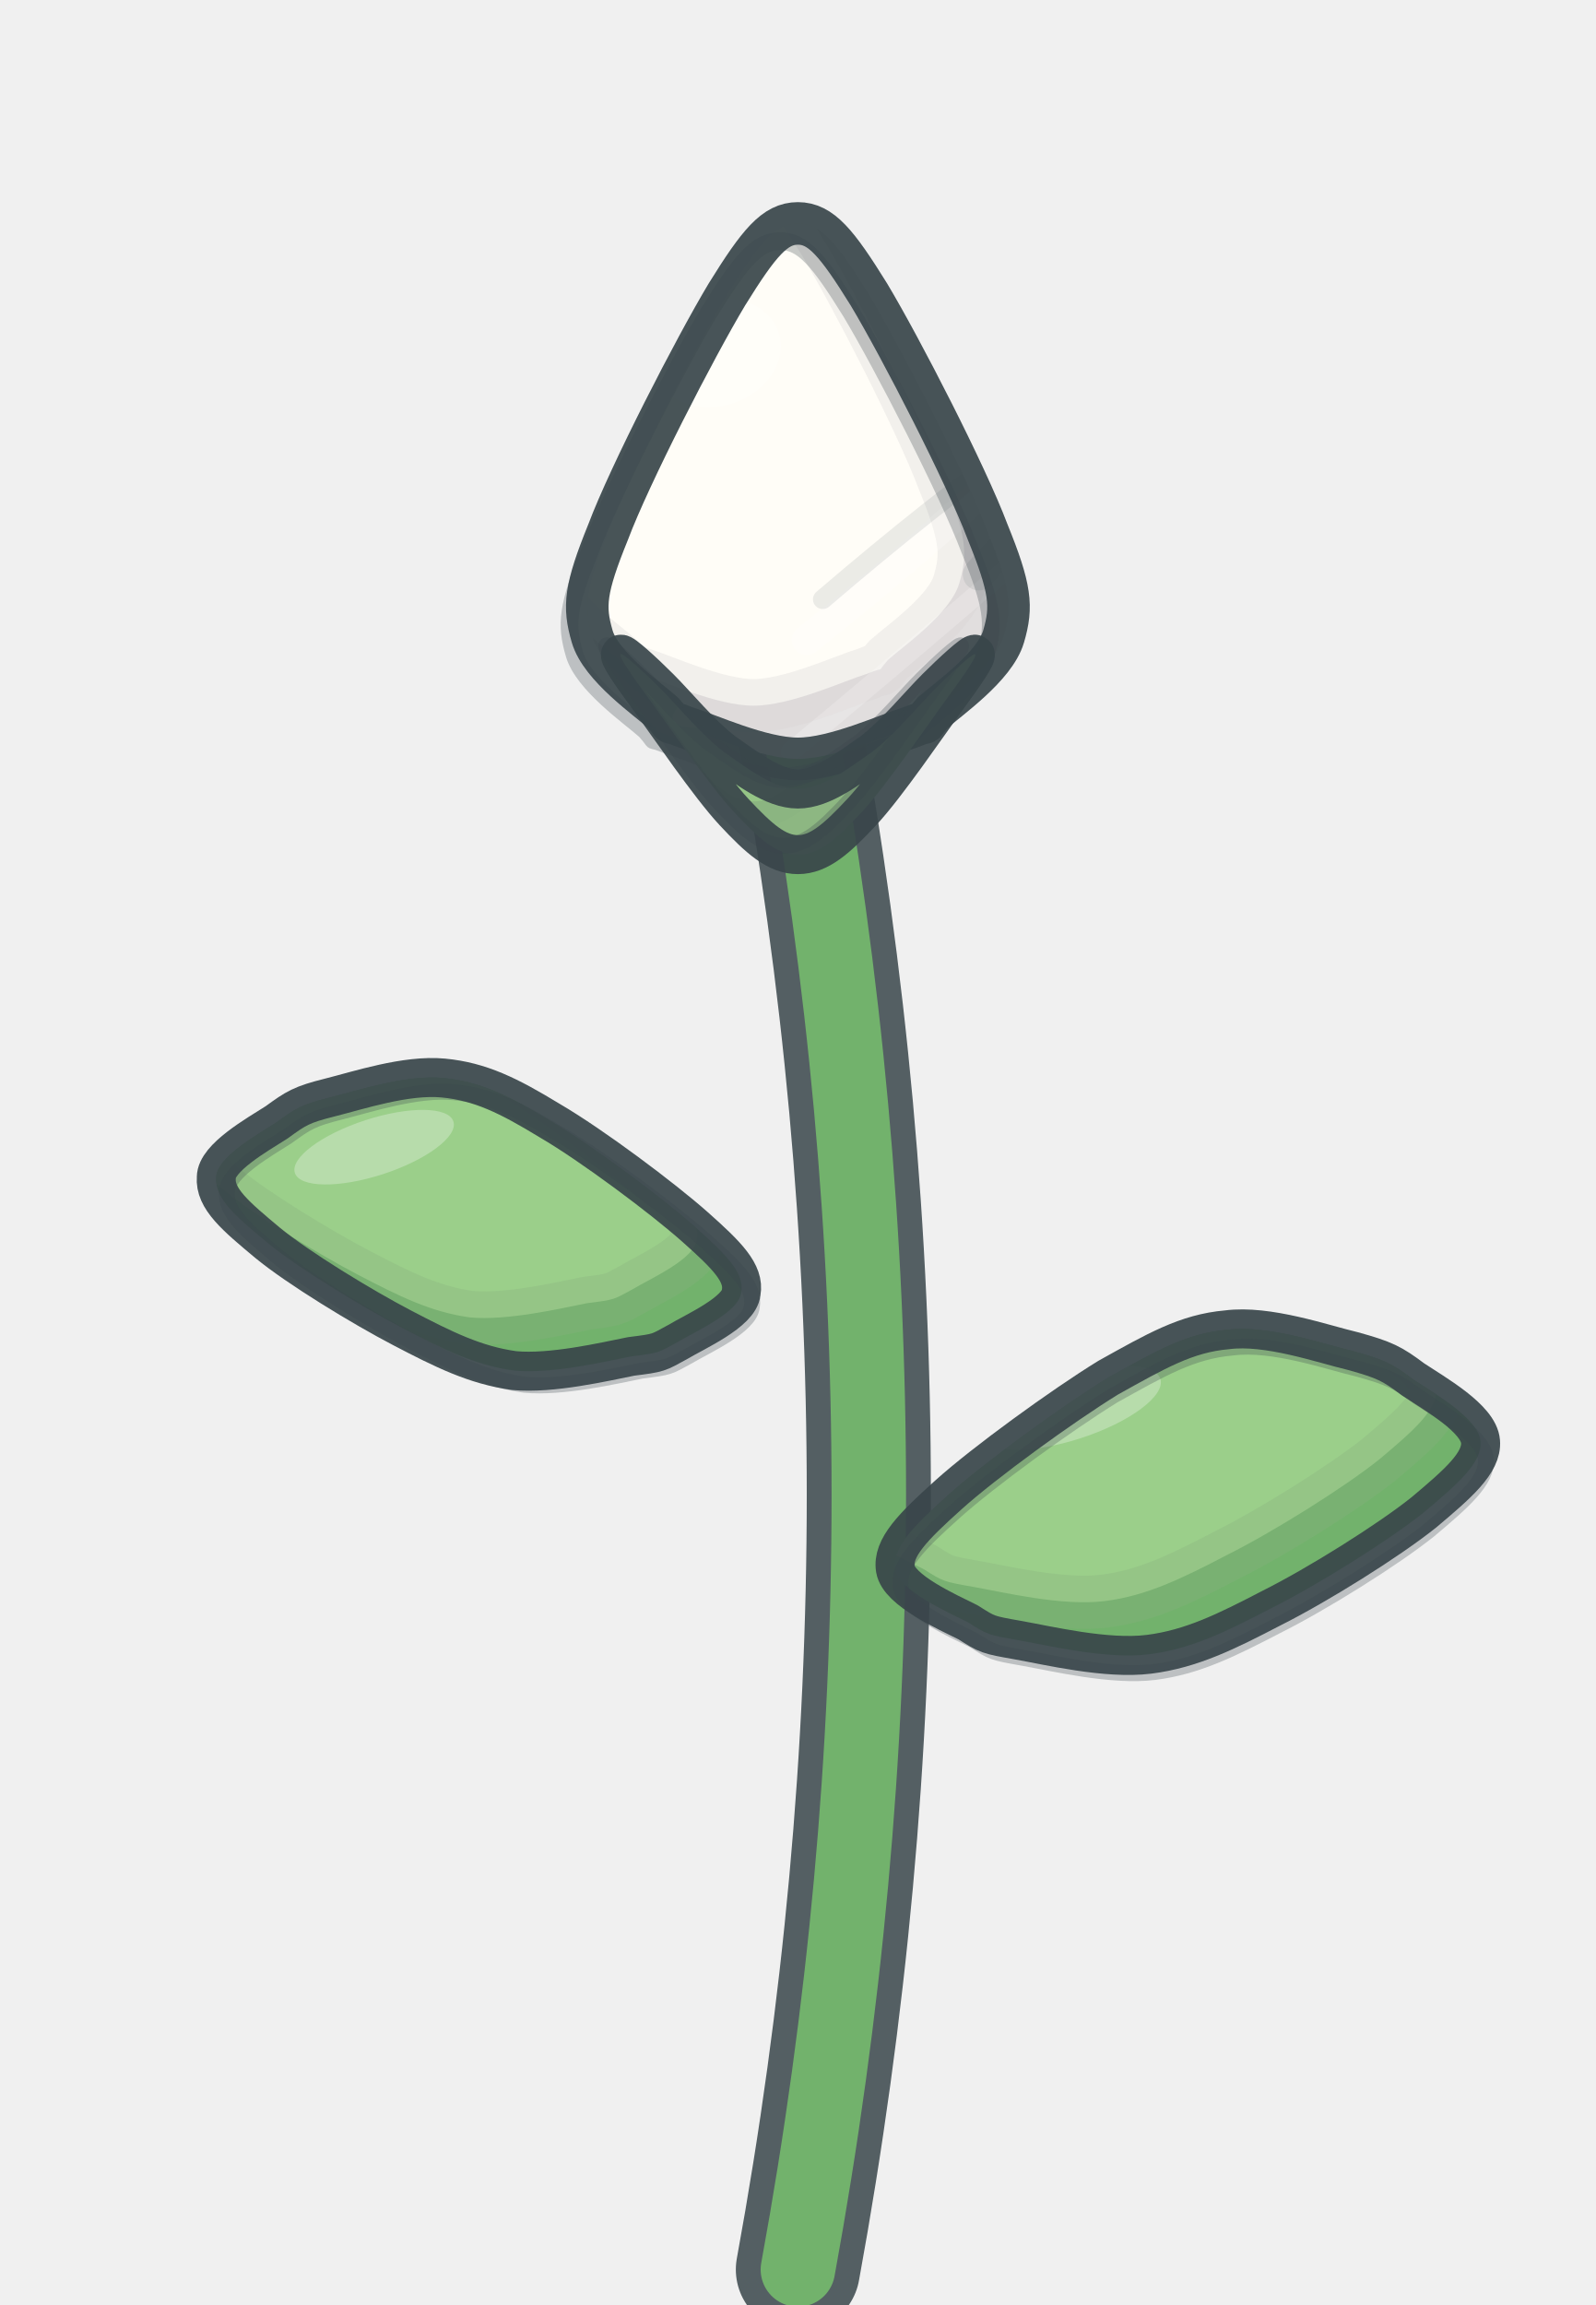
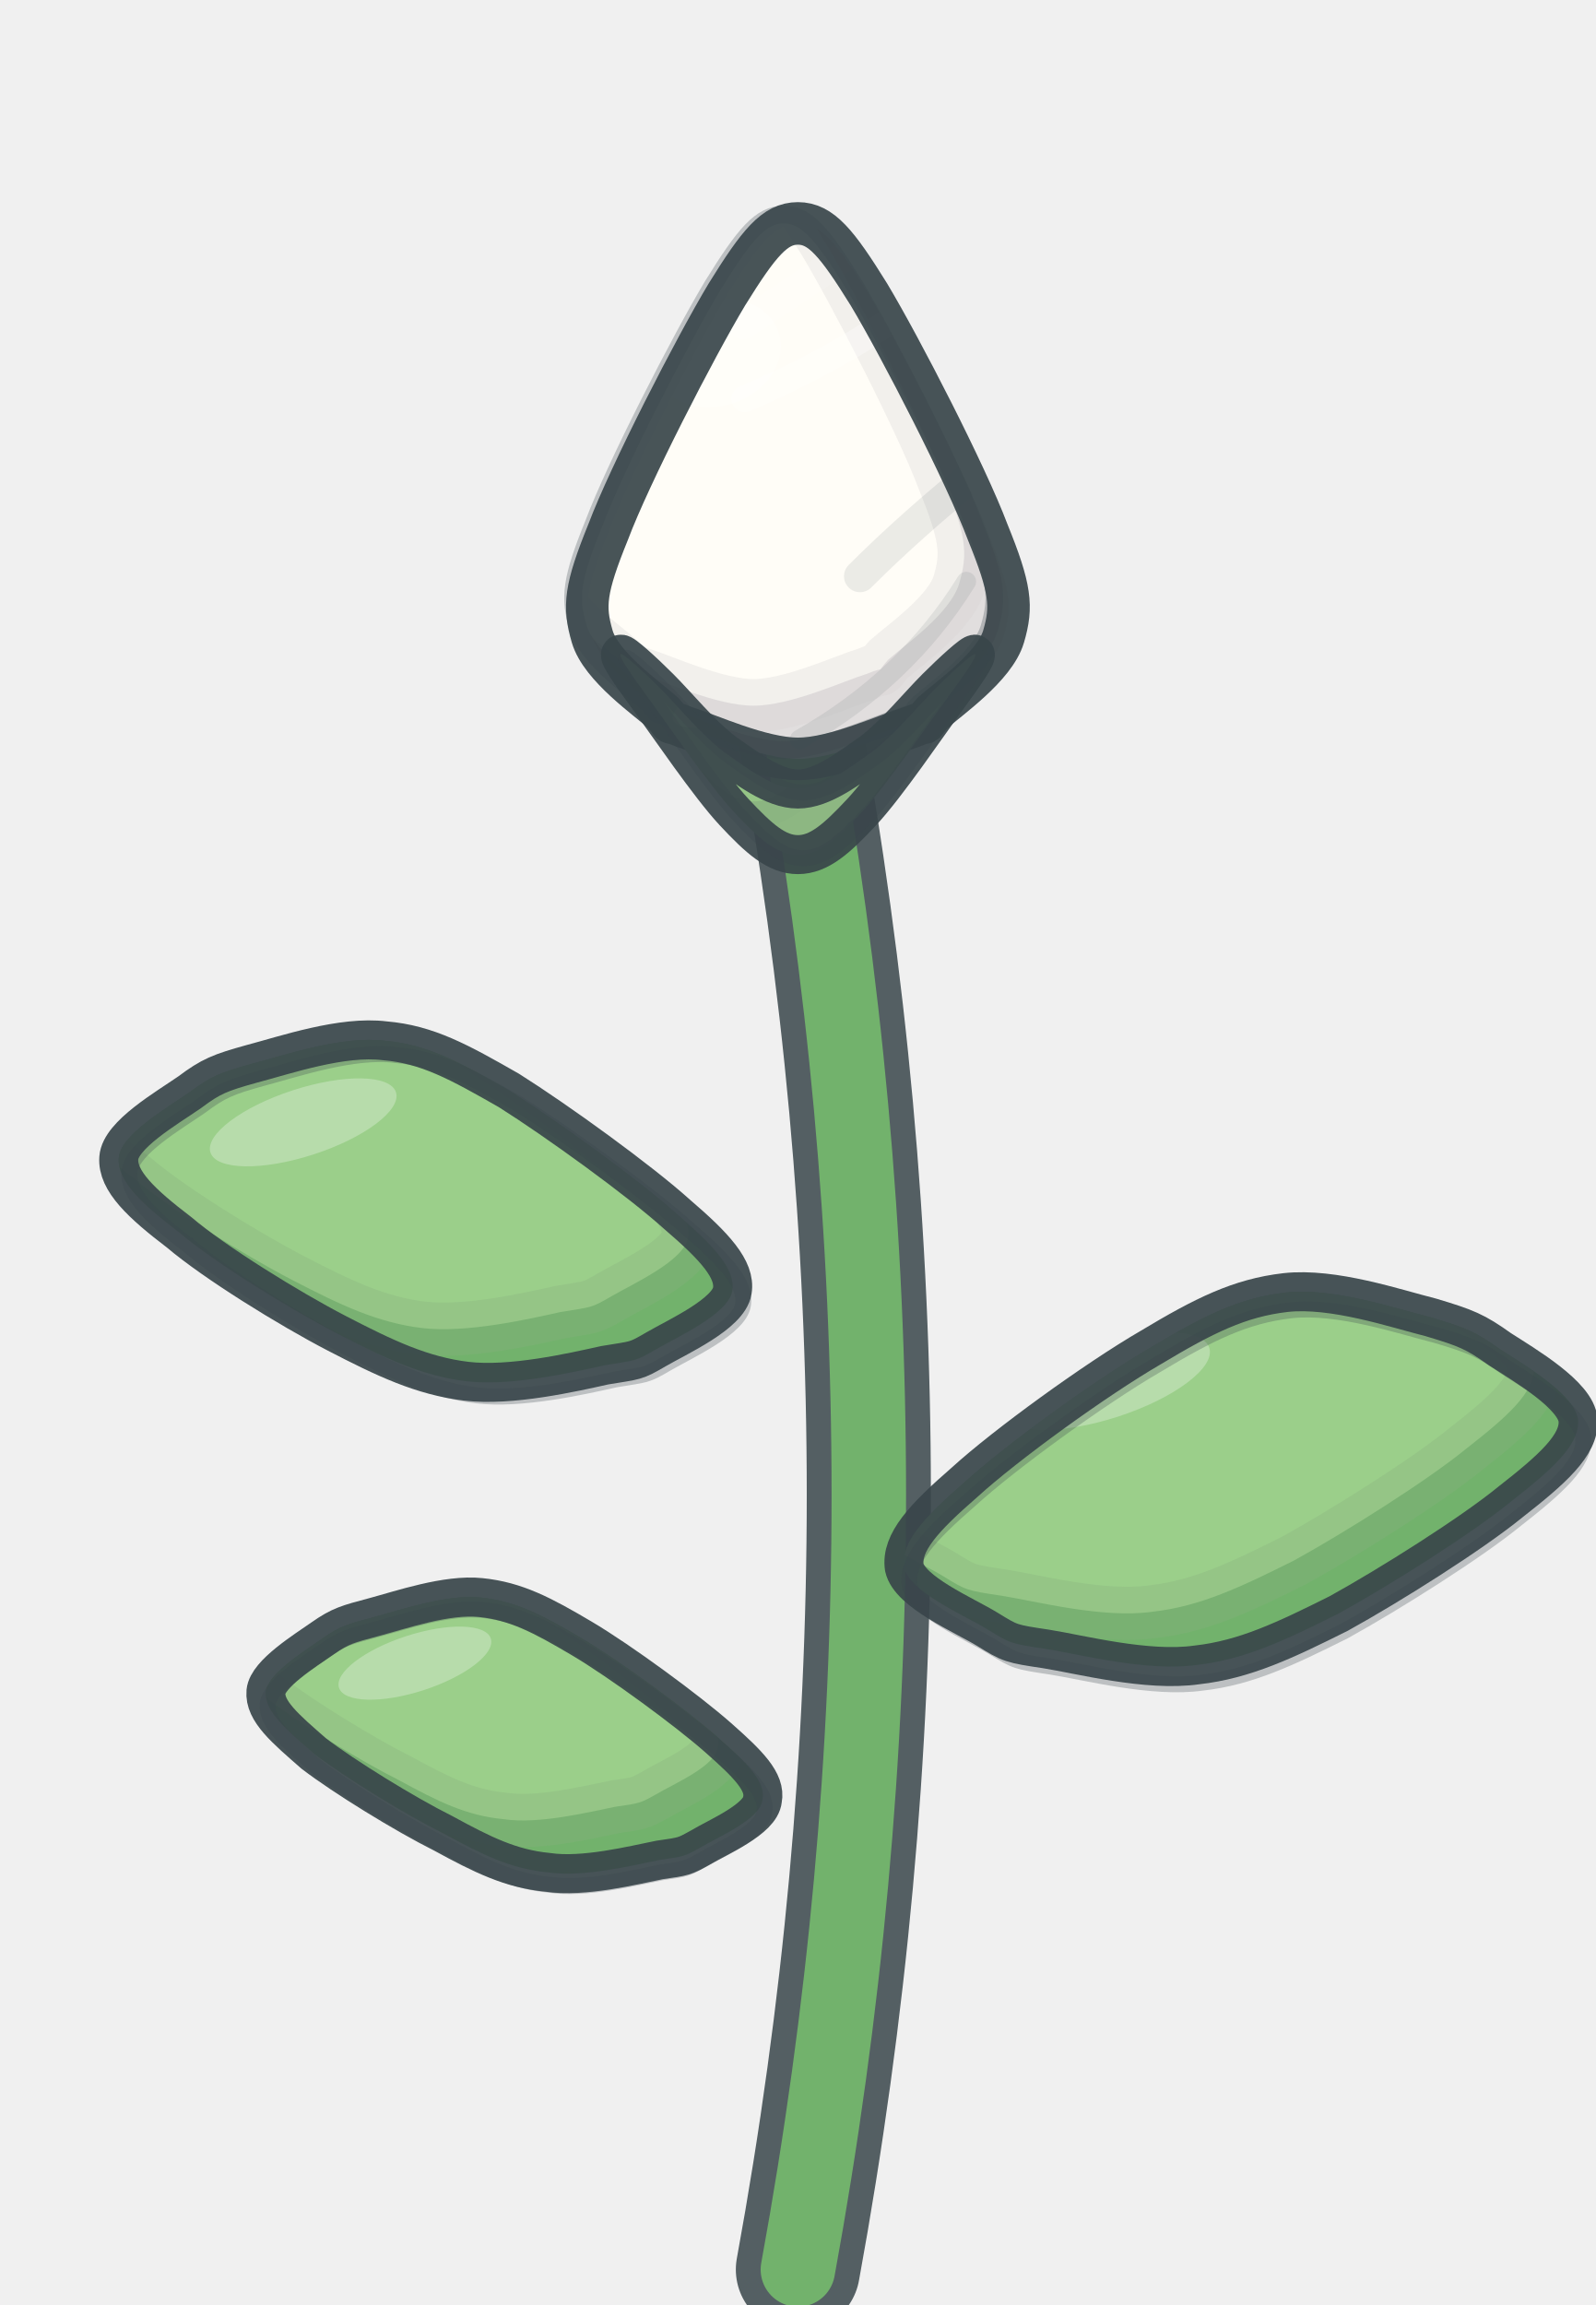
<svg xmlns="http://www.w3.org/2000/svg" width="90" height="130" viewBox="0 0 90 130">
  <path d="M45 128 Q53 84.3 45 40.6" fill="none" stroke="#38454A" stroke-width="7" stroke-linecap="round" stroke-linejoin="round" opacity="0.85" />
  <path d="M45 128 Q53 84.3 45 40.6" fill="none" stroke="#72B26C" stroke-width="4.2" stroke-linecap="round" stroke-linejoin="round" opacity="1" />
  <clipPath id="c1">
-     <path d="M54.6 91.5C53.4 90.9 50.7 89.7 50.5 88.5C50.3 87.3 51.5 86.1 53.5 84.3C55.5 82.5 59.9 79.3 62.5 77.7C65.2 76.2 66.9 75.2 69.2 75C71.5 74.7 74.6 75.8 76.3 76.2C78.1 76.7 78.5 76.9 79.7 77.8C80.9 78.6 83.4 80 83.5 81.3C83.6 82.5 82.2 83.7 80.3 85.3C78.3 86.9 74.3 89.4 71.7 90.7C69.2 92 67.2 93 64.8 93.3C62.4 93.6 59.1 92.8 57.4 92.5C55.7 92.2 55.7 92.2 54.6 91.5Z" />
+     <path d="M55.7 91.9C54.4 91.1 51.3 89.8 51 88.4C50.8 87 52.1 85.6 54.4 83.6C56.7 81.5 61.8 77.8 64.9 76C67.9 74.2 69.9 73.2 72.5 72.9C75.2 72.6 78.7 73.8 80.7 74.3C82.7 74.9 83.2 75.1 84.6 76.1C86 77 88.9 78.7 89 80.1C89.1 81.5 87.5 82.9 85.2 84.7C83 86.5 78.4 89.4 75.5 91C72.5 92.5 70.2 93.6 67.5 93.9C64.7 94.3 60.9 93.3 59 93C57 92.7 57 92.7 55.7 91.9Z" />
  </clipPath>
-   <path d="M54.6 91.5C53.4 90.9 50.7 89.7 50.5 88.5C50.3 87.3 51.5 86.1 53.5 84.3C55.5 82.5 59.9 79.3 62.5 77.7C65.2 76.2 66.9 75.2 69.2 75C71.5 74.7 74.6 75.8 76.3 76.2C78.1 76.7 78.5 76.9 79.7 77.8C80.9 78.6 83.4 80 83.5 81.3C83.6 82.5 82.2 83.7 80.3 85.3C78.3 86.9 74.3 89.4 71.7 90.7C69.2 92 67.2 93 64.8 93.3C62.4 93.6 59.1 92.8 57.4 92.5C55.7 92.2 55.7 92.2 54.6 91.5Z" fill="#72B26C" />
+   <path d="M55.7 91.9C54.4 91.1 51.3 89.8 51 88.4C50.8 87 52.1 85.6 54.4 83.6C56.7 81.5 61.8 77.8 64.9 76C67.9 74.2 69.9 73.2 72.5 72.9C75.2 72.6 78.7 73.8 80.7 74.3C82.7 74.9 83.2 75.1 84.6 76.1C86 77 88.9 78.7 89 80.1C89.1 81.5 87.5 82.9 85.2 84.7C83 86.5 78.4 89.4 75.5 91C72.5 92.5 70.2 93.6 67.5 93.9C64.7 94.3 60.9 93.3 59 93C57 92.7 57 92.7 55.7 91.9Z" fill="#72B26C" />
  <g clip-path="url(#c1)">
-     <path d="M54.6 91.5C53.4 90.9 50.7 89.7 50.5 88.5C50.3 87.3 51.5 86.1 53.5 84.3C55.5 82.5 59.9 79.3 62.5 77.7C65.2 76.2 66.9 75.2 69.2 75C71.5 74.7 74.6 75.8 76.3 76.2C78.1 76.7 78.5 76.9 79.7 77.8C80.9 78.6 83.4 80 83.5 81.3C83.6 82.5 82.2 83.7 80.3 85.3C78.3 86.9 74.3 89.4 71.7 90.7C69.2 92 67.2 93 64.8 93.3C62.4 93.6 59.1 92.8 57.4 92.5C55.7 92.2 55.7 92.2 54.6 91.5Z" fill="#9BCF8A" transform="translate(-2.5 -3)" />
-     <path d="M54.6 91.5C53.4 90.9 50.7 89.7 50.5 88.5C50.3 87.3 51.5 86.1 53.5 84.3C55.5 82.5 59.9 79.3 62.5 77.7C65.2 76.2 66.9 75.2 69.2 75C71.5 74.7 74.6 75.8 76.3 76.2C78.1 76.7 78.5 76.9 79.7 77.8C80.9 78.6 83.4 80 83.5 81.3C83.6 82.5 82.2 83.7 80.3 85.3C78.3 86.9 74.3 89.4 71.7 90.7C69.2 92 67.2 93 64.8 93.3C62.4 93.6 59.1 92.8 57.4 92.5C55.7 92.2 55.7 92.2 54.6 91.5Z" fill="none" stroke="#88af7f" stroke-width="3" opacity="0.32" transform="translate(-2.5 -3)" />
-     <ellipse cx="60.4" cy="79.4" rx="5.3" ry="1.8" fill="#fff" opacity="0.28" transform="rotate(-18 60.4 79.4)" />
+     <path d="M55.7 91.9C54.4 91.1 51.3 89.8 51 88.4C50.8 87 52.1 85.6 54.4 83.6C56.7 81.5 61.8 77.8 64.9 76C67.9 74.2 69.9 73.2 72.5 72.9C75.2 72.6 78.7 73.8 80.7 74.3C82.7 74.9 83.2 75.1 84.6 76.1C86 77 88.9 78.7 89 80.1C89.1 81.5 87.5 82.9 85.2 84.7C83 86.5 78.4 89.4 75.5 91C72.5 92.5 70.2 93.6 67.5 93.9C64.7 94.3 60.9 93.3 59 93C57 92.7 57 92.7 55.7 91.9Z" fill="#9BCF8A" transform="translate(-2.5 -3)" />
+     <path d="M55.7 91.9C54.4 91.1 51.3 89.8 51 88.4C50.8 87 52.1 85.6 54.4 83.6C56.7 81.5 61.8 77.8 64.9 76C67.9 74.2 69.9 73.2 72.5 72.9C75.2 72.6 78.7 73.8 80.7 74.3C82.7 74.9 83.2 75.1 84.6 76.1C86 77 88.9 78.7 89 80.1C89.1 81.5 87.5 82.9 85.2 84.7C83 86.5 78.4 89.4 75.5 91C72.5 92.5 70.2 93.6 67.5 93.9C64.7 94.3 60.9 93.3 59 93C57 92.7 57 92.7 55.7 91.9Z" fill="none" stroke="#88af7f" stroke-width="3" opacity="0.32" transform="translate(-2.5 -3)" />
+     <ellipse cx="62.4" cy="77.9" rx="6.1" ry="2.1" fill="#fff" opacity="0.28" transform="rotate(-18 62.4 77.9)" />
  </g>
-   <path d="M54.6 91.5C53.4 90.9 50.7 89.7 50.5 88.5C50.3 87.3 51.5 86.1 53.5 84.3C55.5 82.5 59.9 79.3 62.5 77.7C65.2 76.2 66.9 75.2 69.2 75C71.5 74.7 74.6 75.8 76.3 76.2C78.1 76.7 78.5 76.9 79.7 77.8C80.9 78.6 83.4 80 83.5 81.3C83.6 82.5 82.2 83.7 80.3 85.3C78.3 86.9 74.3 89.4 71.7 90.7C69.2 92 67.2 93 64.8 93.3C62.4 93.6 59.1 92.8 57.4 92.5C55.7 92.2 55.7 92.2 54.6 91.5Z" fill="none" stroke="#38454A" stroke-width="2.2" stroke-linejoin="round" stroke-linecap="round" opacity="0.92" />
-   <path d="M54.6 91.5C53.4 90.9 50.7 89.7 50.5 88.5C50.3 87.3 51.5 86.1 53.5 84.3C55.5 82.5 59.9 79.3 62.5 77.7C65.2 76.2 66.9 75.2 69.2 75C71.5 74.7 74.6 75.8 76.3 76.2C78.1 76.7 78.5 76.9 79.7 77.8C80.9 78.6 83.4 80 83.5 81.3C83.6 82.5 82.2 83.7 80.3 85.3C78.3 86.9 74.3 89.4 71.7 90.7C69.2 92 67.2 93 64.8 93.3C62.4 93.6 59.1 92.8 57.4 92.5C55.7 92.2 55.7 92.2 54.6 91.5Z" fill="none" stroke="#38454A" stroke-width="0.9" stroke-linejoin="round" opacity="0.28" transform="translate(0.3 1)" />
+   <path d="M55.7 91.9C54.4 91.1 51.3 89.8 51 88.4C50.8 87 52.1 85.6 54.4 83.6C56.7 81.5 61.8 77.8 64.9 76C67.9 74.2 69.9 73.2 72.5 72.9C75.2 72.6 78.7 73.8 80.7 74.3C82.7 74.9 83.2 75.1 84.6 76.1C86 77 88.9 78.7 89 80.1C89.1 81.5 87.5 82.9 85.2 84.7C83 86.5 78.4 89.4 75.5 91C72.5 92.5 70.2 93.6 67.5 93.9C64.7 94.3 60.9 93.3 59 93C57 92.7 57 92.7 55.7 91.9Z" fill="none" stroke="#38454A" stroke-width="2.2" stroke-linejoin="round" stroke-linecap="round" opacity="0.92" />
+   <path d="M55.7 91.9C54.4 91.1 51.3 89.8 51 88.4C50.8 87 52.1 85.6 54.4 83.6C56.7 81.5 61.8 77.8 64.9 76C67.9 74.2 69.9 73.2 72.5 72.9C75.2 72.6 78.7 73.8 80.7 74.3C82.7 74.9 83.2 75.1 84.6 76.1C86 77 88.9 78.7 89 80.1C89.1 81.5 87.5 82.9 85.2 84.7C83 86.5 78.4 89.4 75.5 91C72.5 92.5 70.2 93.6 67.5 93.9C64.7 94.3 60.9 93.3 59 93C57 92.7 57 92.7 55.7 91.9Z" fill="none" stroke="#38454A" stroke-width="0.9" stroke-linejoin="round" opacity="0.28" transform="translate(0.3 1)" />
  <clipPath id="c2">
-     <path d="M38.2 75.7C39.2 75.1 41.7 74 41.8 72.9C42 71.8 41 70.8 39.2 69.2C37.4 67.6 33.4 64.6 31 63.2C28.7 61.8 27.1 61 25 60.8C22.9 60.6 20.2 61.5 18.6 61.9C17 62.3 16.7 62.5 15.6 63.3C14.5 64 12.2 65.3 12.2 66.4C12.1 67.6 13.3 68.6 15.1 70.1C16.8 71.5 20.4 73.7 22.7 74.9C25 76.1 26.8 77 29 77.3C31.1 77.5 34.1 76.8 35.6 76.5C37.2 76.3 37.1 76.3 38.2 75.7Z" />
+     <path d="M37 76.1C38.2 75.4 41.1 74.1 41.3 72.8C41.5 71.6 40.3 70.3 38.2 68.5C36.1 66.6 31.4 63.2 28.7 61.5C25.9 59.9 24.1 58.9 21.7 58.7C19.3 58.4 16.1 59.5 14.2 60C12.4 60.5 11.9 60.7 10.7 61.6C9.4 62.5 6.8 64 6.7 65.3C6.6 66.6 8 67.9 10.1 69.5C12.1 71.2 16.3 73.8 19 75.2C21.7 76.6 23.8 77.6 26.3 77.9C28.8 78.2 32.3 77.4 34.1 77C35.9 76.7 35.8 76.8 37 76.1Z" />
  </clipPath>
-   <path d="M38.2 75.7C39.2 75.1 41.7 74 41.8 72.9C42 71.8 41 70.8 39.2 69.2C37.4 67.6 33.4 64.6 31 63.2C28.7 61.8 27.1 61 25 60.8C22.9 60.6 20.2 61.5 18.6 61.9C17 62.3 16.7 62.5 15.6 63.3C14.5 64 12.2 65.3 12.2 66.4C12.1 67.6 13.3 68.6 15.1 70.1C16.8 71.5 20.4 73.7 22.7 74.9C25 76.1 26.8 77 29 77.3C31.1 77.5 34.1 76.8 35.6 76.5C37.2 76.3 37.1 76.3 38.2 75.7Z" fill="#72B26C" />
+   <path d="M37 76.1C38.2 75.4 41.1 74.1 41.3 72.8C41.5 71.6 40.3 70.3 38.2 68.5C36.1 66.6 31.4 63.2 28.7 61.5C25.9 59.9 24.1 58.9 21.7 58.7C19.3 58.4 16.1 59.5 14.2 60C12.4 60.5 11.9 60.7 10.7 61.6C9.4 62.5 6.8 64 6.7 65.3C6.6 66.6 8 67.9 10.1 69.5C12.1 71.2 16.3 73.8 19 75.2C21.7 76.6 23.8 77.6 26.3 77.9C28.8 78.2 32.3 77.4 34.1 77C35.9 76.7 35.8 76.8 37 76.1Z" fill="#72B26C" />
  <g clip-path="url(#c2)">
-     <path d="M38.2 75.7C39.2 75.1 41.7 74 41.8 72.9C42 71.8 41 70.8 39.2 69.2C37.4 67.6 33.4 64.6 31 63.2C28.7 61.8 27.1 61 25 60.8C22.9 60.6 20.2 61.5 18.6 61.9C17 62.3 16.7 62.5 15.6 63.3C14.5 64 12.2 65.3 12.2 66.4C12.1 67.6 13.3 68.6 15.1 70.1C16.8 71.5 20.4 73.7 22.7 74.9C25 76.1 26.8 77 29 77.3C31.1 77.5 34.1 76.8 35.6 76.5C37.2 76.3 37.1 76.3 38.2 75.7Z" fill="#9BCF8A" transform="translate(-2.5 -3)" />
-     <path d="M38.2 75.7C39.2 75.1 41.7 74 41.8 72.9C42 71.8 41 70.8 39.2 69.2C37.4 67.6 33.4 64.6 31 63.2C28.7 61.8 27.1 61 25 60.8C22.9 60.6 20.2 61.5 18.6 61.9C17 62.3 16.7 62.5 15.6 63.3C14.5 64 12.2 65.3 12.2 66.4C12.1 67.6 13.3 68.6 15.1 70.1C16.8 71.5 20.4 73.7 22.7 74.9C25 76.1 26.8 77 29 77.3C31.1 77.5 34.1 76.8 35.6 76.5C37.2 76.3 37.1 76.3 38.2 75.7Z" fill="none" stroke="#88af7f" stroke-width="3" opacity="0.32" transform="translate(-2.5 -3)" />
-     <ellipse cx="21.1" cy="64.7" rx="4.7" ry="1.6" fill="#fff" opacity="0.28" transform="rotate(-18 21.1 64.7)" />
+     <path d="M37 76.1C38.2 75.4 41.1 74.1 41.3 72.8C41.5 71.6 40.3 70.3 38.2 68.5C36.1 66.6 31.4 63.2 28.7 61.5C25.9 59.9 24.1 58.9 21.7 58.7C19.3 58.4 16.1 59.5 14.2 60C12.4 60.5 11.9 60.7 10.7 61.6C9.4 62.5 6.8 64 6.7 65.3C6.6 66.6 8 67.9 10.1 69.5C12.1 71.2 16.3 73.8 19 75.2C21.7 76.6 23.8 77.6 26.3 77.9C28.8 78.2 32.3 77.4 34.1 77C35.9 76.7 35.8 76.8 37 76.1Z" fill="#9BCF8A" transform="translate(-2.5 -3)" />
+     <path d="M37 76.1C38.2 75.4 41.1 74.1 41.3 72.8C41.5 71.6 40.3 70.3 38.2 68.5C36.1 66.6 31.4 63.2 28.7 61.5C25.9 59.9 24.1 58.9 21.7 58.7C19.3 58.4 16.1 59.5 14.2 60C12.4 60.5 11.9 60.7 10.7 61.6C9.4 62.5 6.8 64 6.7 65.3C6.6 66.6 8 67.9 10.1 69.5C12.1 71.2 16.3 73.8 19 75.2C21.7 76.6 23.8 77.6 26.3 77.9C28.8 78.2 32.3 77.4 34.1 77C35.9 76.7 35.8 76.8 37 76.1Z" fill="none" stroke="#88af7f" stroke-width="3" opacity="0.32" transform="translate(-2.5 -3)" />
+     <ellipse cx="17.1" cy="63.3" rx="5.5" ry="1.9" fill="#fff" opacity="0.28" transform="rotate(-18 17.1 63.3)" />
  </g>
-   <path d="M38.2 75.7C39.2 75.1 41.7 74 41.8 72.9C42 71.8 41 70.8 39.2 69.2C37.4 67.6 33.4 64.6 31 63.2C28.7 61.8 27.1 61 25 60.8C22.9 60.6 20.2 61.5 18.6 61.9C17 62.3 16.7 62.5 15.6 63.3C14.5 64 12.2 65.3 12.2 66.4C12.1 67.6 13.3 68.6 15.1 70.1C16.8 71.5 20.4 73.7 22.7 74.9C25 76.1 26.8 77 29 77.3C31.1 77.5 34.1 76.8 35.6 76.5C37.2 76.3 37.1 76.3 38.2 75.7Z" fill="none" stroke="#38454A" stroke-width="2.2" stroke-linejoin="round" stroke-linecap="round" opacity="0.92" />
-   <path d="M38.2 75.7C39.2 75.1 41.7 74 41.8 72.9C42 71.8 41 70.8 39.2 69.2C37.4 67.6 33.4 64.6 31 63.2C28.7 61.8 27.1 61 25 60.8C22.9 60.6 20.2 61.5 18.6 61.9C17 62.3 16.7 62.5 15.6 63.3C14.5 64 12.2 65.3 12.2 66.4C12.1 67.6 13.3 68.6 15.1 70.1C16.8 71.5 20.4 73.7 22.7 74.9C25 76.1 26.8 77 29 77.3C31.1 77.5 34.1 76.8 35.6 76.5C37.2 76.3 37.1 76.3 38.2 75.7Z" fill="none" stroke="#38454A" stroke-width="0.9" stroke-linejoin="round" opacity="0.28" transform="translate(0.6 0.8)" />
+   <path d="M37 76.1C38.2 75.4 41.1 74.1 41.3 72.8C41.5 71.6 40.3 70.3 38.2 68.5C36.1 66.6 31.4 63.2 28.7 61.5C25.9 59.9 24.1 58.9 21.7 58.7C19.3 58.4 16.1 59.5 14.2 60C12.4 60.5 11.9 60.7 10.7 61.6C9.4 62.5 6.8 64 6.7 65.3C6.6 66.6 8 67.9 10.1 69.5C12.1 71.2 16.3 73.8 19 75.2C21.7 76.6 23.8 77.6 26.3 77.9C28.8 78.2 32.3 77.4 34.1 77C35.9 76.7 35.8 76.8 37 76.1Z" fill="none" stroke="#38454A" stroke-width="2.2" stroke-linejoin="round" stroke-linecap="round" opacity="0.92" />
+   <path d="M37 76.1C38.2 75.4 41.1 74.1 41.3 72.8C41.5 71.6 40.3 70.3 38.2 68.5C36.1 66.6 31.4 63.2 28.7 61.5C25.9 59.9 24.1 58.9 21.7 58.7C19.3 58.4 16.1 59.5 14.2 60C12.4 60.5 11.9 60.7 10.7 61.6C9.4 62.5 6.8 64 6.7 65.3C6.6 66.6 8 67.9 10.1 69.5C12.1 71.2 16.3 73.8 19 75.2C21.7 76.6 23.8 77.6 26.3 77.9C28.8 78.2 32.3 77.4 34.1 77C35.9 76.7 35.8 76.8 37 76.1Z" fill="none" stroke="#38454A" stroke-width="0.9" stroke-linejoin="round" opacity="0.28" transform="translate(0.6 0.8)" />
  <clipPath id="c3">
+     <path d="M39.5 104.2C40.5 103.6 42.9 102.6 43 101.5C43.2 100.5 42.2 99.5 40.5 98C38.8 96.5 35 93.7 32.8 92.4C30.6 91.1 29.1 90.3 27.1 90.1C25.2 89.9 22.6 90.8 21.1 91.2C19.6 91.6 19.2 91.7 18.2 92.4C17.2 93.1 15.1 94.4 15 95.4C14.9 96.5 16.1 97.5 17.7 98.9C19.4 100.2 22.8 102.3 25 103.4C27.2 104.6 28.8 105.4 30.9 105.6C32.9 105.9 35.7 105.2 37.2 104.9C38.6 104.7 38.6 104.7 39.5 104.2Z" />
+   </clipPath>
+   <path d="M39.5 104.2C40.5 103.6 42.9 102.6 43 101.5C43.2 100.5 42.2 99.5 40.5 98C38.8 96.5 35 93.7 32.8 92.4C30.6 91.1 29.1 90.3 27.1 90.1C25.2 89.9 22.6 90.8 21.1 91.2C19.6 91.6 19.2 91.7 18.2 92.4C17.2 93.1 15.1 94.4 15 95.4C14.9 96.5 16.1 97.5 17.7 98.9C19.4 100.2 22.8 102.3 25 103.4C27.2 104.6 28.8 105.4 30.9 105.6C32.9 105.9 35.7 105.2 37.2 104.9C38.6 104.7 38.6 104.7 39.5 104.2Z" fill="#72B26C" />
+   <g clip-path="url(#c3)">
+     <path d="M39.5 104.2C40.5 103.6 42.9 102.6 43 101.5C43.2 100.5 42.2 99.5 40.5 98C38.8 96.5 35 93.7 32.8 92.4C30.6 91.1 29.1 90.3 27.1 90.1C25.2 89.9 22.6 90.8 21.1 91.2C19.6 91.6 19.2 91.7 18.2 92.4C17.2 93.1 15.1 94.4 15 95.4C14.9 96.5 16.1 97.5 17.7 98.9C19.4 100.2 22.8 102.3 25 103.4C27.2 104.6 28.8 105.4 30.9 105.6C32.9 105.9 35.7 105.2 37.2 104.9C38.6 104.7 38.6 104.7 39.5 104.2Z" fill="#9BCF8A" transform="translate(-2.5 -3)" />
+     <path d="M39.5 104.2C40.5 103.6 42.9 102.6 43 101.5C43.2 100.5 42.2 99.5 40.5 98C38.8 96.5 35 93.7 32.8 92.4C30.6 91.1 29.1 90.3 27.1 90.1C25.2 89.9 22.6 90.8 21.1 91.2C19.6 91.6 19.2 91.7 18.2 92.4C17.2 93.1 15.1 94.4 15 95.4C14.9 96.5 16.1 97.5 17.7 98.9C19.4 100.2 22.8 102.3 25 103.4C27.2 104.6 28.8 105.4 30.9 105.6C32.9 105.9 35.7 105.2 37.2 104.9C38.6 104.7 38.6 104.7 39.5 104.2Z" fill="none" stroke="#88af7f" stroke-width="3" opacity="0.32" transform="translate(-2.5 -3)" />
+     <ellipse cx="23.4" cy="93.8" rx="4.5" ry="1.6" fill="#fff" opacity="0.28" transform="rotate(-18 23.4 93.8)" />
+   </g>
+   <path d="M39.5 104.2C40.5 103.6 42.9 102.6 43 101.5C43.2 100.5 42.2 99.5 40.5 98C38.8 96.5 35 93.7 32.8 92.4C30.6 91.1 29.1 90.3 27.1 90.1C25.2 89.9 22.6 90.8 21.1 91.2C19.6 91.6 19.2 91.7 18.2 92.4C17.2 93.1 15.1 94.4 15 95.4C14.9 96.5 16.1 97.5 17.7 98.9C19.4 100.2 22.8 102.3 25 103.4C27.2 104.6 28.8 105.4 30.9 105.6C32.9 105.9 35.7 105.2 37.2 104.9C38.6 104.7 38.6 104.7 39.5 104.2Z" fill="none" stroke="#38454A" stroke-width="2.2" stroke-linejoin="round" stroke-linecap="round" opacity="0.92" />
+   <path d="M39.5 104.2C40.5 103.6 42.9 102.6 43 101.5C43.2 100.5 42.2 99.5 40.5 98C38.8 96.5 35 93.7 32.8 92.4C30.6 91.1 29.1 90.3 27.1 90.1C25.2 89.9 22.6 90.8 21.1 91.2C19.6 91.6 19.2 91.7 18.2 92.4C17.2 93.1 15.1 94.4 15 95.4C14.9 96.5 16.1 97.5 17.7 98.9C19.4 100.2 22.8 102.3 25 103.4C27.2 104.6 28.8 105.4 30.9 105.6C32.9 105.9 35.7 105.2 37.2 104.9C38.6 104.7 38.6 104.7 39.5 104.2Z" fill="none" stroke="#38454A" stroke-width="0.9" stroke-linejoin="round" opacity="0.28" transform="translate(0.1 0.7)" />
+   <clipPath id="c4">
    <path d="M37.4 40.2C36.5 39.4 33.9 37.6 33.4 35.9C32.9 34.2 33 33.2 34.3 30C35.5 26.8 39.2 19.6 41 16.6C42.8 13.7 43.7 12.6 45 12.6C46.3 12.6 47.2 13.7 49 16.6C50.8 19.6 54.5 26.8 55.7 30C57 33.2 57.1 34.2 56.6 35.9C56.1 37.6 53.5 39.4 52.6 40.2C51.8 41.1 52.6 40.5 51.4 41C50.1 41.4 47.1 42.8 45 42.8C42.9 42.8 39.9 41.4 38.6 41C37.4 40.5 38.2 41.1 37.4 40.2Z" />
  </clipPath>
  <path d="M37.4 40.2C36.5 39.4 33.9 37.6 33.4 35.9C32.9 34.2 33 33.2 34.3 30C35.5 26.8 39.2 19.6 41 16.6C42.8 13.7 43.7 12.6 45 12.6C46.3 12.6 47.2 13.7 49 16.6C50.8 19.6 54.5 26.8 55.7 30C57 33.2 57.1 34.2 56.6 35.9C56.1 37.6 53.5 39.4 52.6 40.2C51.8 41.1 52.6 40.5 51.4 41C50.1 41.4 47.1 42.8 45 42.8C42.9 42.8 39.9 41.4 38.6 41C37.4 40.5 38.2 41.1 37.4 40.2Z" fill="#e1dede" />
-   <g clip-path="url(#c3)">
+   <g clip-path="url(#c4)">
    <path d="M37.4 40.2C36.5 39.4 33.9 37.6 33.4 35.9C32.9 34.2 33 33.2 34.3 30C35.5 26.8 39.2 19.6 41 16.6C42.8 13.7 43.7 12.6 45 12.6C46.3 12.6 47.2 13.7 49 16.6C50.8 19.6 54.5 26.8 55.7 30C57 33.2 57.1 34.2 56.6 35.9C56.1 37.6 53.5 39.4 52.6 40.2C51.8 41.1 52.6 40.5 51.4 41C50.1 41.4 47.1 42.8 45 42.8C42.9 42.8 39.9 41.4 38.6 41C37.4 40.5 38.2 41.1 37.4 40.2Z" fill="#FFFDF7" transform="translate(-2.5 -3)" />
    <path d="M37.4 40.2C36.5 39.4 33.9 37.6 33.4 35.9C32.9 34.2 33 33.2 34.3 30C35.5 26.8 39.2 19.6 41 16.6C42.8 13.7 43.7 12.6 45 12.6C46.3 12.6 47.2 13.7 49 16.6C50.8 19.6 54.5 26.8 55.7 30C57 33.2 57.1 34.2 56.6 35.9C56.1 37.6 53.5 39.4 52.6 40.2C51.8 41.1 52.6 40.5 51.4 41C50.1 41.4 47.1 42.8 45 42.8C42.9 42.8 39.9 41.4 38.6 41C37.4 40.5 38.2 41.1 37.4 40.2Z" fill="none" stroke="#d6d3d4" stroke-width="3" opacity="0.32" transform="translate(-2.5 -3)" />
-     <path d="M45.5 36.1q6.4 -5.1 11.1 -9.5" stroke="#ffffff" stroke-width="1.7" stroke-linecap="round" fill="none" opacity="0.2" />
-     <path d="M50.1 14q6.5 -4.6 11.5 -9.1" stroke="#ffffff" stroke-width="1.9" stroke-linecap="round" fill="none" opacity="0.3" />
-     <path d="M44.6 42.4q10.7 -8.9 17.7 -15.2" stroke="#ffffff" stroke-width="1.1" stroke-linecap="round" fill="none" opacity="0.2" />
-     <path d="M46.4 33.8q6.3 -5.4 11.5 -9.1" stroke="#38454A" stroke-width="1.1" stroke-linecap="round" fill="none" opacity="0.1" />
-     <path d="M55 37.9q3.7 -3.7 8.6 -4.3" stroke="#38454A" stroke-width="1.4" stroke-linecap="round" fill="none" opacity="0" />
-     <path d="M55.2 32.4q3.4 -4.1 8.6 -4.5" stroke="#38454A" stroke-width="1.8" stroke-linecap="round" fill="none" opacity="0.1" />
+     <path d="M41.9 18.3q9.2 -5.9 16.7 -12.5" stroke="#ffffff" stroke-width="1.7" stroke-linecap="round" fill="none" opacity="0.1" />
+     <path d="M42 22.5q10.1 -4.3 16.7 -11.8" stroke="#ffffff" stroke-width="1.5" stroke-linecap="round" fill="none" opacity="0.3" />
+     <path d="M53.1 18.4q7.9 -8 19.2 -16.6" stroke="#ffffff" stroke-width="1.2" stroke-linecap="round" fill="none" opacity="0.2" />
+     <path d="M48.5 32.5q5.9 -5.9 15.3 -12.3" stroke="#38454A" stroke-width="1.8" stroke-linecap="round" fill="none" opacity="0.1" />
+     <path d="M45 42.5q4.7 -6.2 10.6 -9.7" stroke="#38454A" stroke-width="1.9" stroke-linecap="round" fill="none" opacity="0" />
+     <path d="M45.1 41.7q6 -3.4 9.4 -8.9" stroke="#38454A" stroke-width="1.1" stroke-linecap="round" fill="none" opacity="0.1" />
    <ellipse cx="40.4" cy="19.9" rx="3.7" ry="3" fill="#fff" opacity="0.28" transform="rotate(-18 40.4 19.9)" />
  </g>
  <path d="M37.4 40.2C36.5 39.4 33.9 37.6 33.4 35.9C32.9 34.2 33 33.2 34.3 30C35.5 26.8 39.2 19.6 41 16.6C42.8 13.7 43.7 12.6 45 12.6C46.3 12.6 47.2 13.7 49 16.6C50.8 19.6 54.5 26.8 55.7 30C57 33.2 57.1 34.2 56.6 35.9C56.1 37.6 53.5 39.4 52.6 40.2C51.8 41.1 52.6 40.5 51.4 41C50.1 41.4 47.1 42.8 45 42.8C42.9 42.8 39.9 41.4 38.6 41C37.4 40.5 38.2 41.1 37.4 40.2Z" fill="none" stroke="#38454A" stroke-width="2.4" stroke-linejoin="round" stroke-linecap="round" opacity="0.92" />
-   <path d="M37.4 40.2C36.5 39.4 33.9 37.6 33.4 35.9C32.9 34.2 33 33.2 34.3 30C35.5 26.8 39.2 19.6 41 16.6C42.8 13.7 43.7 12.6 45 12.6C46.3 12.6 47.2 13.7 49 16.6C50.8 19.6 54.5 26.8 55.7 30C57 33.2 57.1 34.2 56.6 35.9C56.1 37.6 53.5 39.4 52.6 40.2C51.8 41.1 52.6 40.5 51.4 41C50.1 41.4 47.1 42.8 45 42.8C42.9 42.8 39.9 41.4 38.6 41C37.4 40.5 38.2 41.1 37.4 40.2Z" fill="none" stroke="#38454A" stroke-width="1" stroke-linejoin="round" opacity="0.28" transform="translate(-1 1)" />
-   <clipPath id="c4">
+   <path d="M37.4 40.2C36.5 39.4 33.9 37.6 33.4 35.9C32.9 34.2 33 33.2 34.3 30C35.5 26.8 39.2 19.6 41 16.6C42.8 13.7 43.7 12.6 45 12.6C46.3 12.6 47.2 13.7 49 16.6C50.8 19.6 54.5 26.8 55.7 30C57 33.2 57.1 34.2 56.6 35.9C56.1 37.6 53.5 39.4 52.6 40.2C51.8 41.1 52.6 40.5 51.4 41C50.1 41.4 47.1 42.8 45 42.8C42.9 42.8 39.9 41.4 38.6 41C37.4 40.5 38.2 41.1 37.4 40.2Z" fill="none" stroke="#38454A" stroke-width="1" stroke-linejoin="round" opacity="0.28" transform="translate(-0.8 -0.5)" />
+   <clipPath id="c5">
    <path d="M36.6 39.4C35.5 37.9 34.9 37 35 36.9C35.1 36.8 36.3 37.9 37.2 38.8C38.2 39.8 39.5 41.4 40.8 42.4C42.1 43.3 43.6 44.5 45 44.5C46.4 44.5 47.9 43.3 49.2 42.4C50.5 41.4 51.8 39.8 52.8 38.8C53.7 37.9 54.9 36.8 55 36.9C55.1 37 54.5 37.9 53.4 39.4C52.3 40.9 50 44.3 48.6 45.8C47.2 47.3 46.2 48.2 45 48.2C43.8 48.2 42.8 47.3 41.4 45.8C40 44.3 37.7 40.9 36.6 39.4Z" />
  </clipPath>
  <path d="M36.6 39.4C35.5 37.9 34.9 37 35 36.9C35.1 36.8 36.3 37.9 37.2 38.8C38.2 39.8 39.5 41.4 40.8 42.4C42.1 43.3 43.6 44.5 45 44.5C46.4 44.5 47.9 43.3 49.2 42.4C50.5 41.4 51.8 39.8 52.8 38.8C53.7 37.9 54.9 36.8 55 36.9C55.1 37 54.5 37.9 53.4 39.4C52.3 40.9 50 44.3 48.6 45.8C47.2 47.3 46.2 48.2 45 48.2C43.8 48.2 42.8 47.3 41.4 45.8C40 44.3 37.7 40.9 36.6 39.4Z" fill="#8db782" />
-   <g clip-path="url(#c4)">
+   <g clip-path="url(#c5)">
    <path d="M36.6 39.4C35.5 37.9 34.9 37 35 36.9C35.1 36.8 36.3 37.9 37.2 38.8C38.2 39.8 39.5 41.4 40.8 42.4C42.1 43.3 43.6 44.5 45 44.5C46.4 44.5 47.9 43.3 49.2 42.4C50.5 41.4 51.8 39.8 52.8 38.8C53.7 37.9 54.9 36.8 55 36.9C55.1 37 54.5 37.9 53.4 39.4C52.3 40.9 50 44.3 48.6 45.8C47.2 47.3 46.2 48.2 45 48.2C43.8 48.2 42.8 47.3 41.4 45.8C40 44.3 37.7 40.9 36.6 39.4Z" fill="#9BCF8A" transform="translate(-2.5 -3)" />
    <path d="M36.6 39.4C35.5 37.9 34.9 37 35 36.9C35.1 36.8 36.3 37.9 37.2 38.8C38.2 39.8 39.5 41.4 40.8 42.4C42.1 43.3 43.6 44.5 45 44.5C46.4 44.5 47.9 43.3 49.2 42.4C50.5 41.4 51.8 39.8 52.8 38.8C53.7 37.9 54.9 36.8 55 36.9C55.1 37 54.5 37.9 53.4 39.4C52.3 40.9 50 44.3 48.6 45.8C47.2 47.3 46.2 48.2 45 48.2C43.8 48.2 42.8 47.3 41.4 45.8C40 44.3 37.7 40.9 36.6 39.4Z" fill="none" stroke="#88af7f" stroke-width="3" opacity="0.32" transform="translate(-2.5 -3)" />
    <ellipse cx="41" cy="39.6" rx="3.2" ry="1.1" fill="#fff" opacity="0.28" transform="rotate(-18 41 39.6)" />
  </g>
  <path d="M36.6 39.4C35.5 37.9 34.9 37 35 36.9C35.1 36.8 36.3 37.9 37.2 38.8C38.2 39.8 39.5 41.4 40.8 42.4C42.1 43.3 43.6 44.5 45 44.5C46.4 44.5 47.9 43.3 49.2 42.4C50.5 41.4 51.8 39.8 52.8 38.8C53.7 37.9 54.9 36.8 55 36.9C55.1 37 54.5 37.9 53.4 39.4C52.3 40.9 50 44.3 48.6 45.8C47.2 47.3 46.2 48.2 45 48.2C43.8 48.2 42.8 47.3 41.4 45.8C40 44.3 37.7 40.9 36.6 39.4Z" fill="none" stroke="#38454A" stroke-width="2.2" stroke-linejoin="round" stroke-linecap="round" opacity="0.92" />
-   <path d="M36.6 39.4C35.5 37.9 34.9 37 35 36.9C35.1 36.8 36.3 37.9 37.2 38.8C38.2 39.8 39.5 41.4 40.8 42.4C42.1 43.3 43.6 44.5 45 44.5C46.4 44.5 47.9 43.3 49.2 42.4C50.5 41.4 51.8 39.8 52.8 38.8C53.7 37.9 54.9 36.8 55 36.9C55.1 37 54.5 37.9 53.4 39.4C52.3 40.9 50 44.3 48.6 45.8C47.2 47.3 46.2 48.2 45 48.2C43.8 48.2 42.8 47.3 41.4 45.8C40 44.3 37.7 40.9 36.6 39.4Z" fill="none" stroke="#38454A" stroke-width="0.9" stroke-linejoin="round" opacity="0.28" transform="translate(-0.8 -0.5)" />
+   <path d="M36.6 39.4C35.5 37.9 34.9 37 35 36.9C35.1 36.8 36.3 37.9 37.2 38.8C38.2 39.8 39.5 41.4 40.8 42.4C42.1 43.3 43.6 44.5 45 44.5C46.4 44.5 47.9 43.3 49.2 42.4C50.5 41.4 51.8 39.8 52.8 38.8C53.7 37.9 54.9 36.8 55 36.9C55.1 37 54.5 37.9 53.4 39.4C52.3 40.9 50 44.3 48.6 45.8C47.2 47.3 46.2 48.2 45 48.2C43.8 48.2 42.8 47.3 41.4 45.8C40 44.3 37.7 40.9 36.6 39.4Z" fill="none" stroke="#38454A" stroke-width="0.9" stroke-linejoin="round" opacity="0.28" transform="translate(0.3 0.2)" />
</svg>
